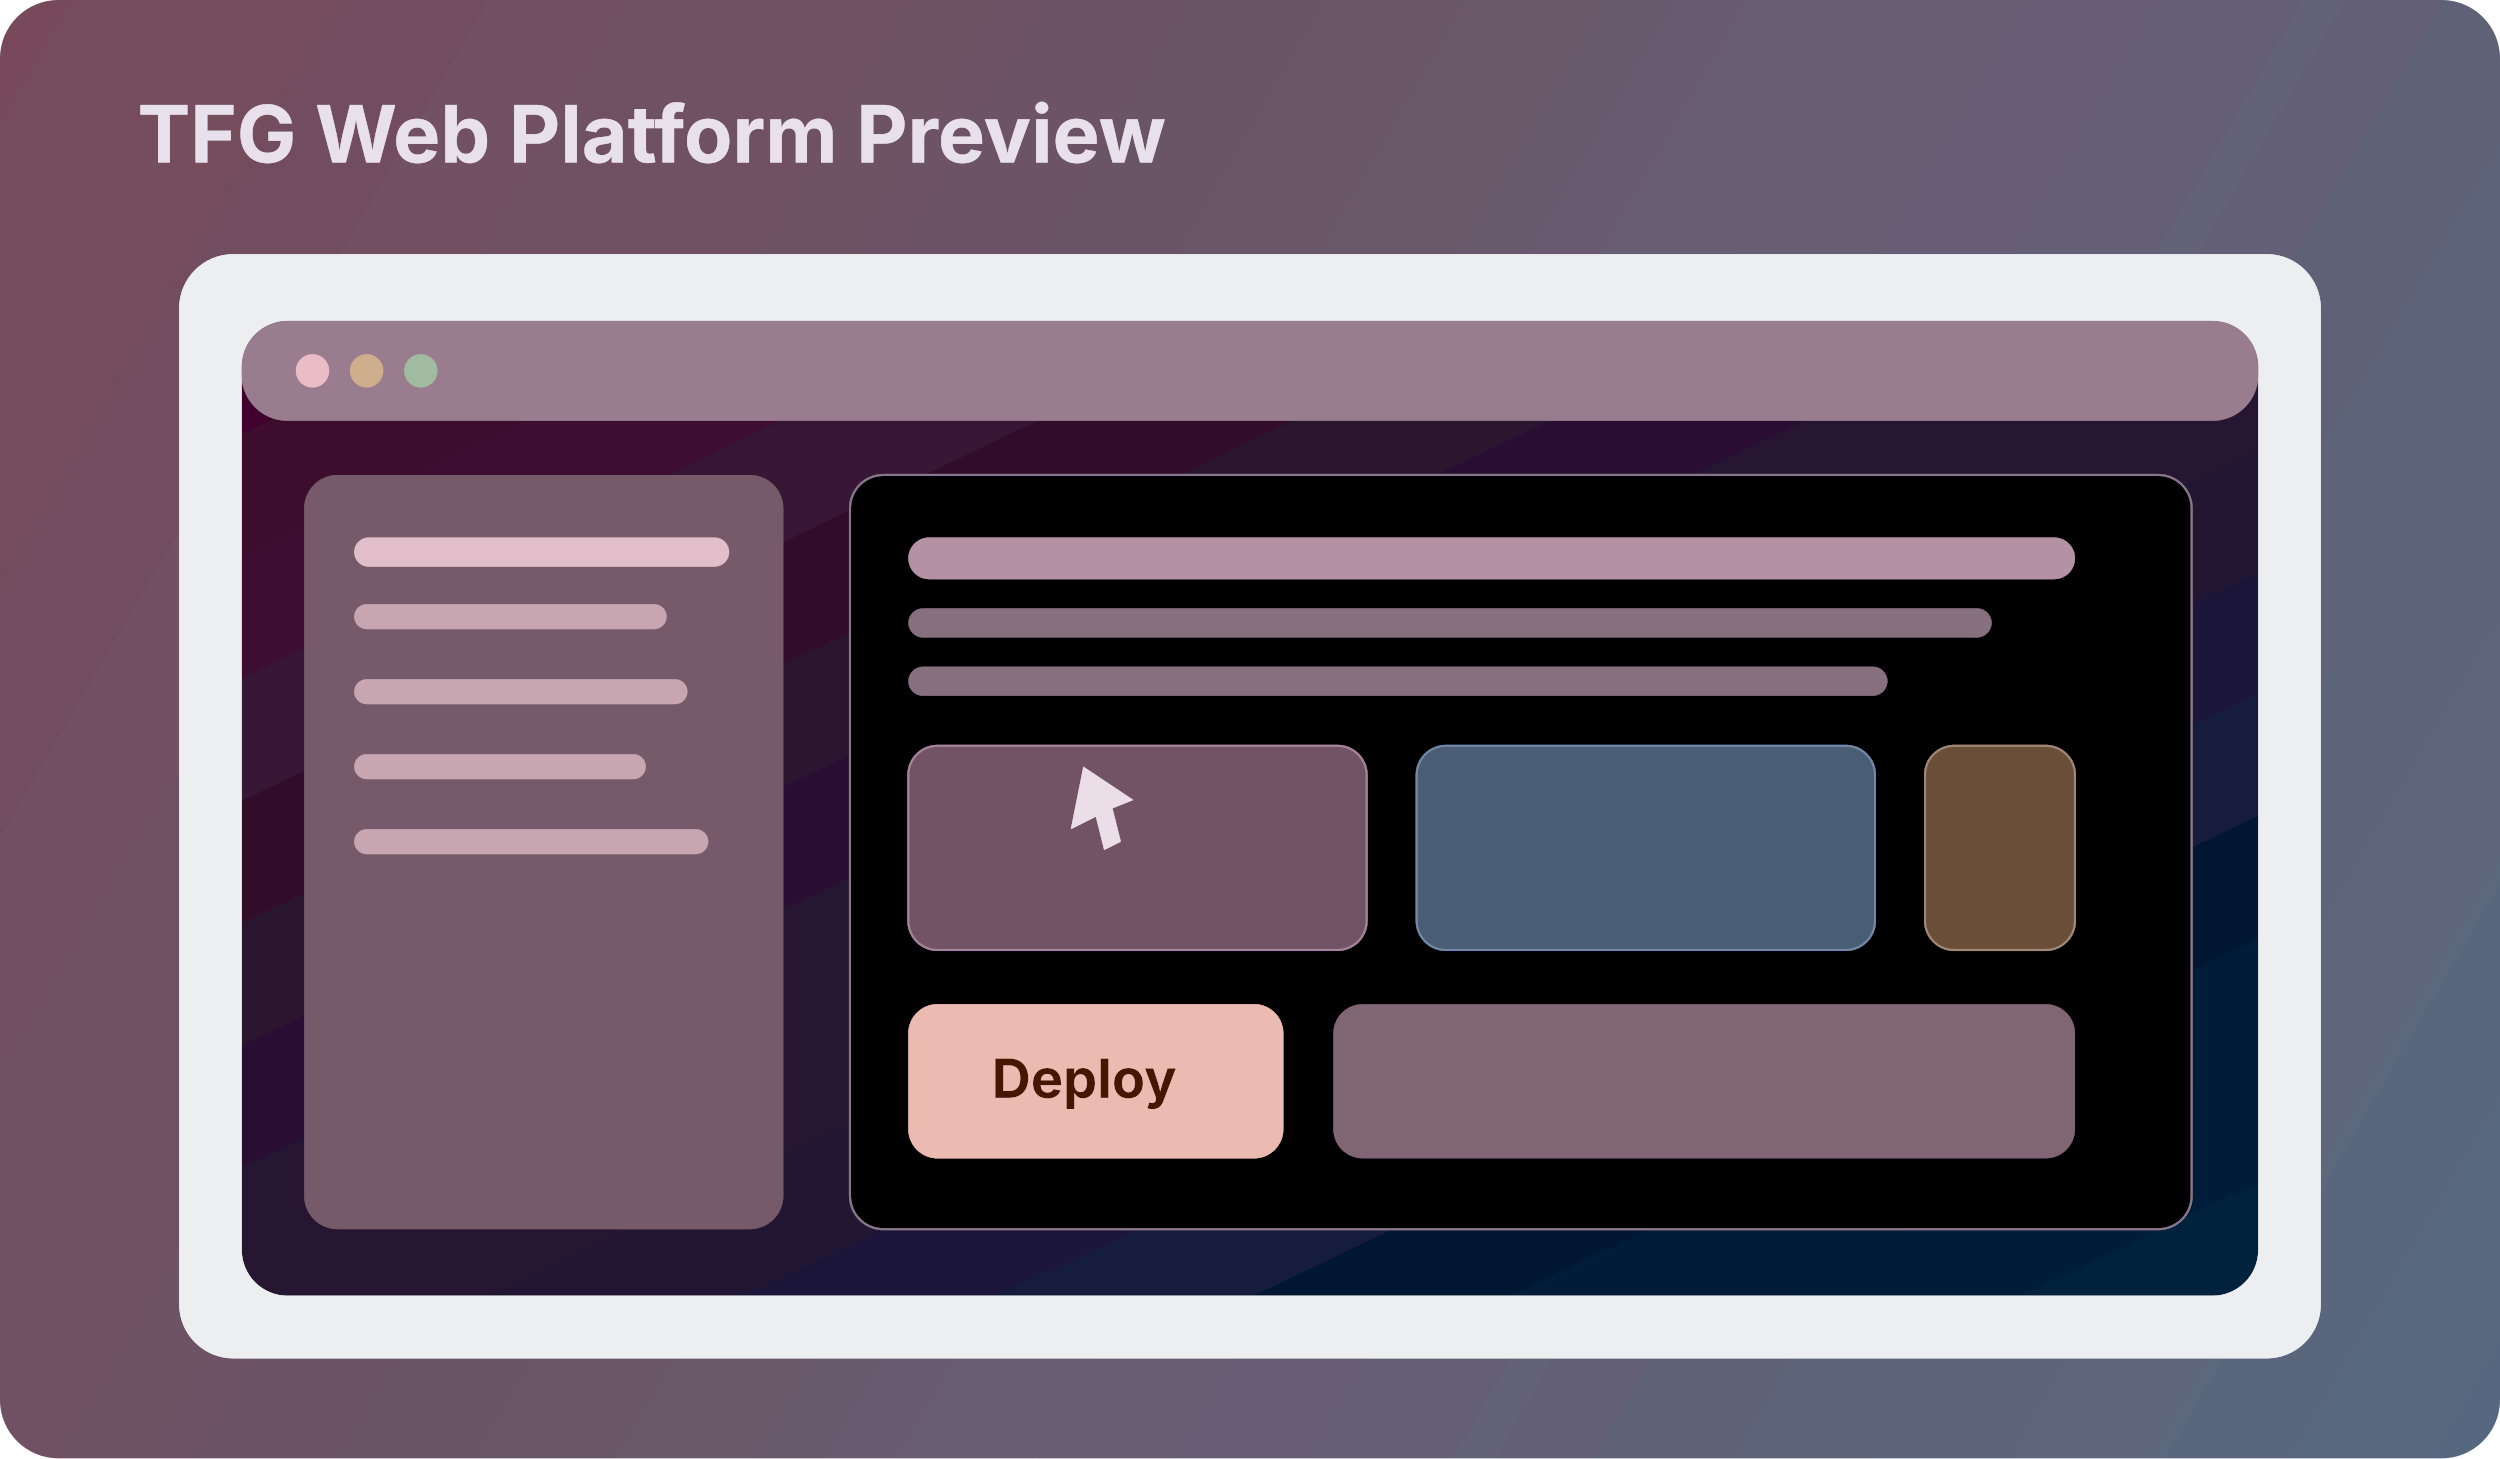
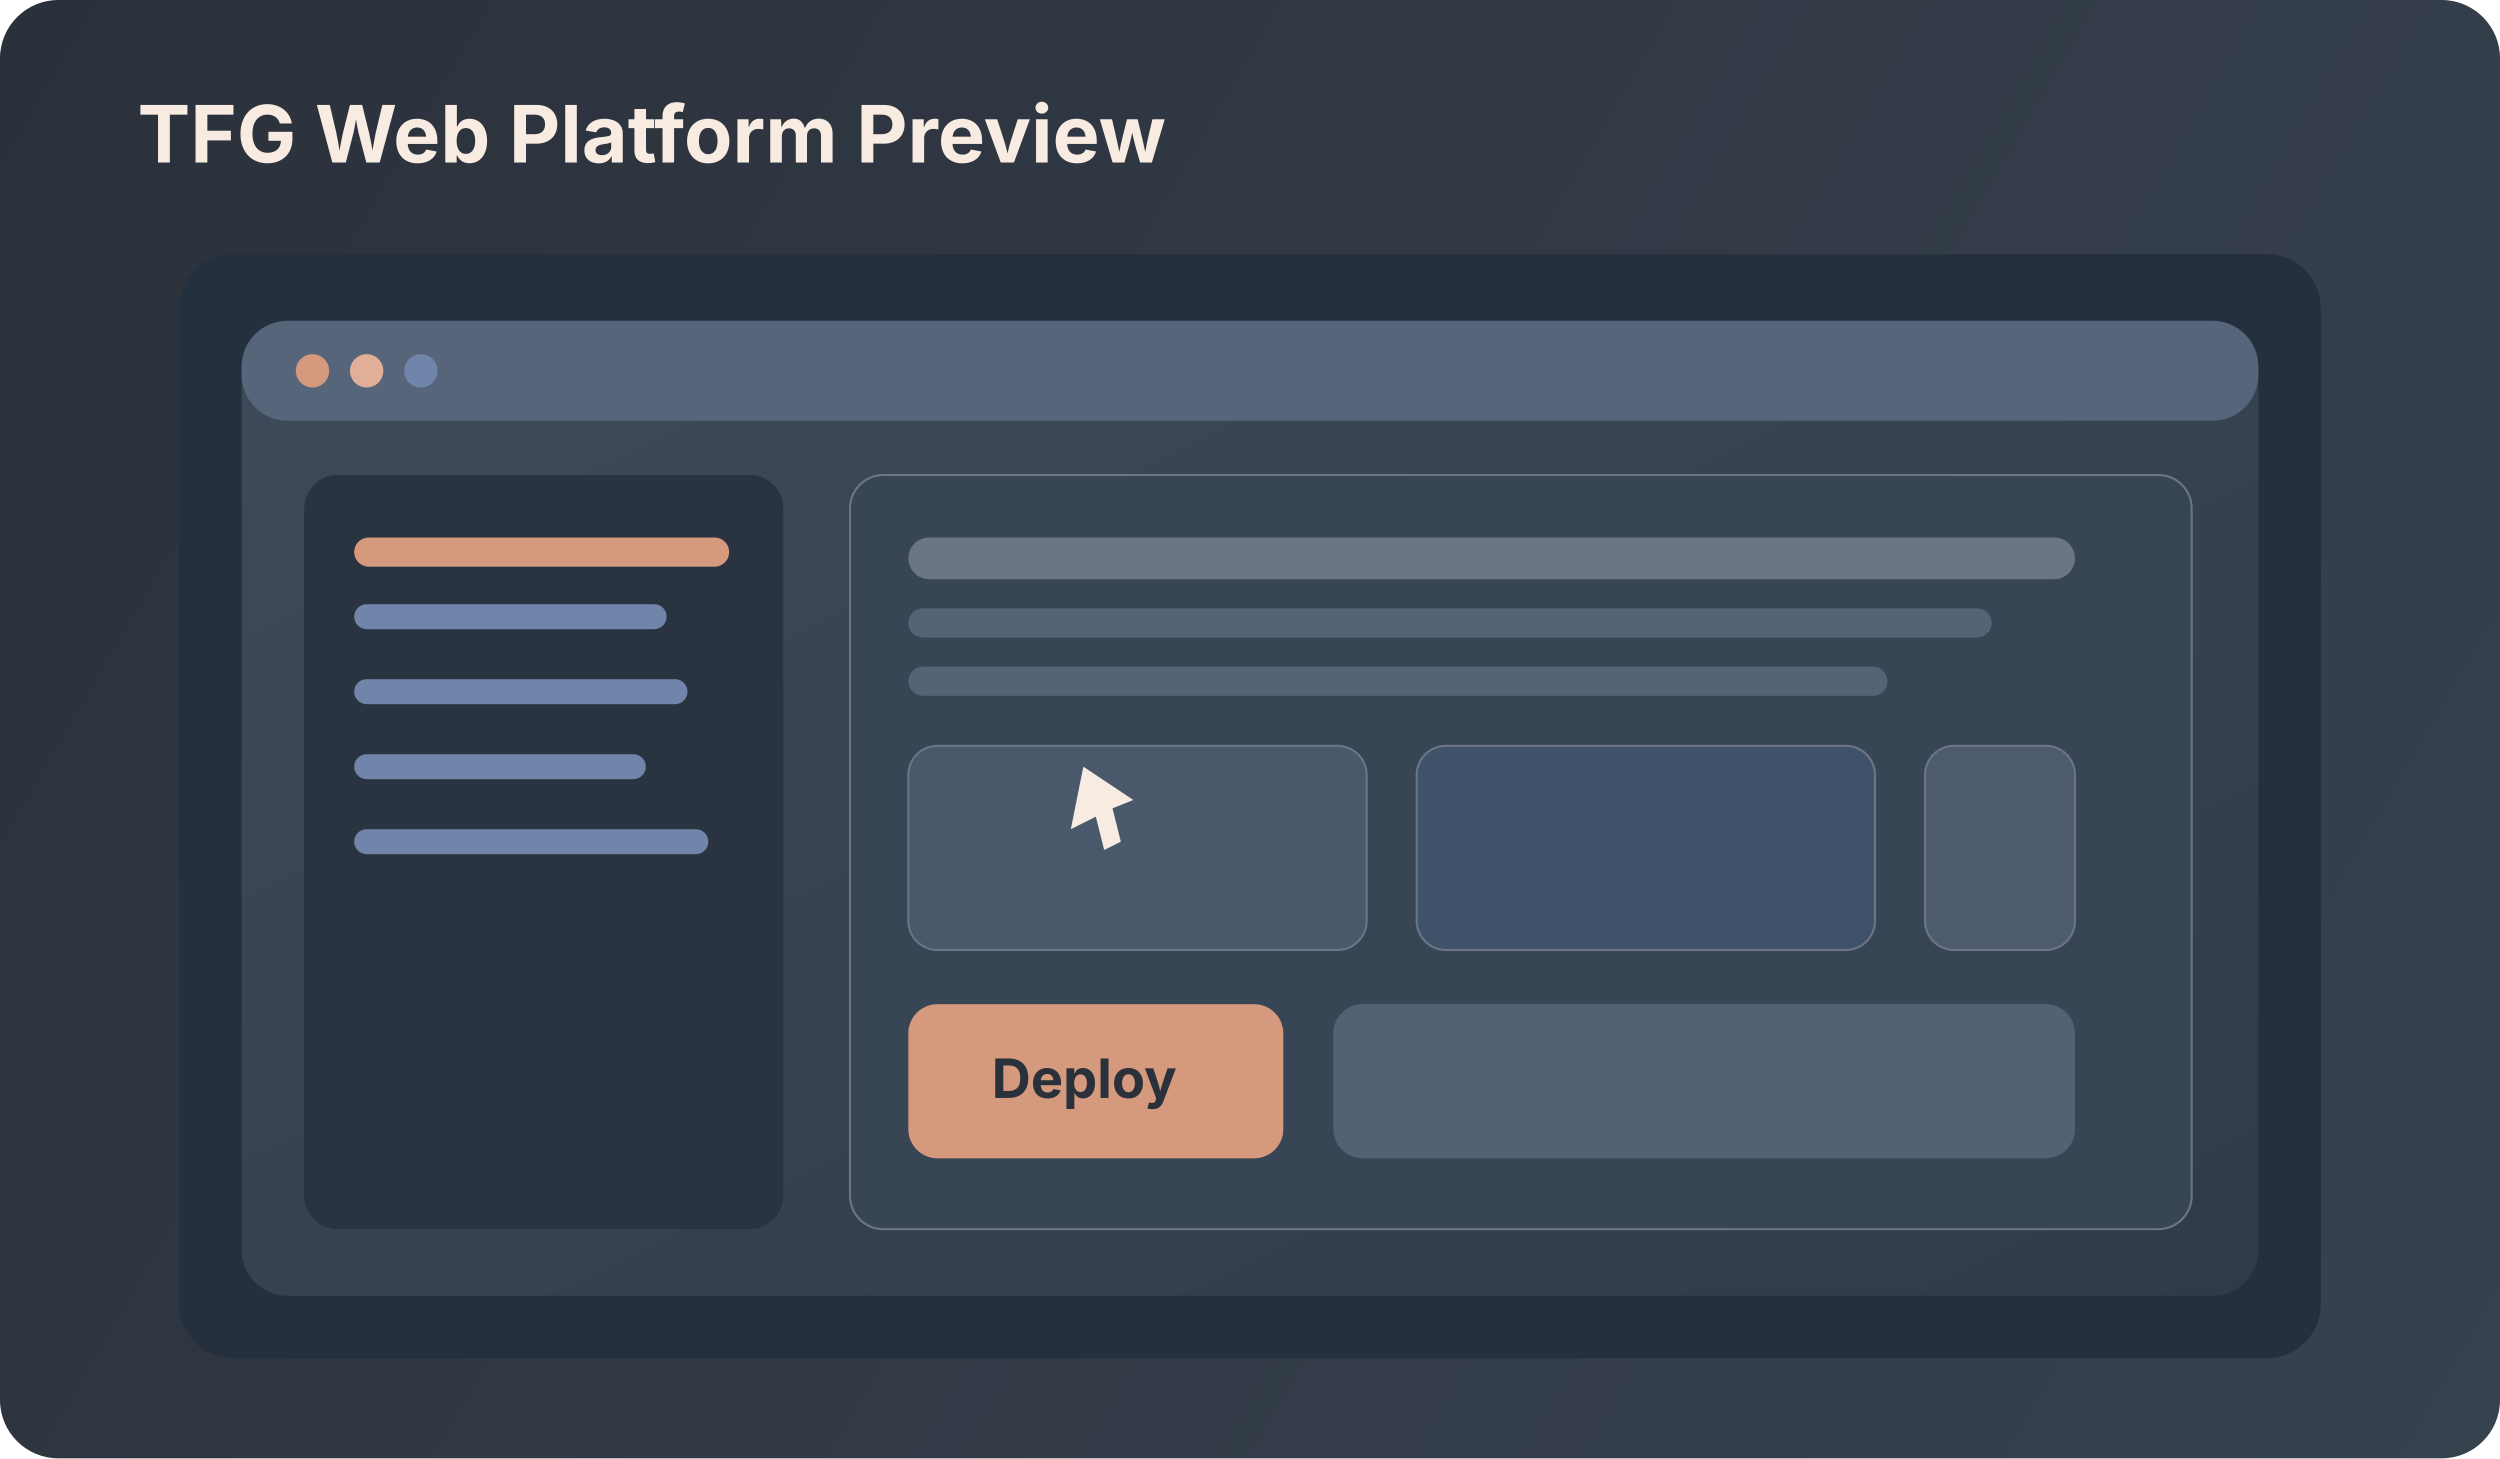
<svg xmlns="http://www.w3.org/2000/svg" width="1200" height="700" viewBox="0 0 1200 700" fill="none">
  <defs>
    <linearGradient id="bg" x1="0" y1="0" x2="1200" y2="700" gradientUnits="userSpaceOnUse">
-       <stop stop-color="#FCEBF0" />
-       <stop offset="1" stop-color="#E4EAF5" />
+       <stop stop-color="#2b313b" />
+       <stop offset="1" stop-color="#37424f" />
    </linearGradient>
    <linearGradient id="panel" x1="0" y1="0" x2="1" y2="1">
-       <stop stop-color="#FFF8FB" />
-       <stop offset="1" stop-color="#F7FAFF" />
+       <stop stop-color="#3e4a59" />
+       <stop offset="1" stop-color="#313b48" />
    </linearGradient>
  </defs>
  <style>
-     .pulse {
-       animation: pulse 1.8s ease-in-out infinite;
-       transform-origin: center;
-     }
-     .blink {
-       animation: blink 1.2s ease-in-out infinite;
-     }
-     .cursor {
-       animation: move 3.4s ease-in-out infinite;
-     }
-     @keyframes pulse {
-       0%, 100% { opacity: 0.7; }
-       50% { opacity: 1; }
-     }
-     @keyframes blink {
-       0%, 100% { opacity: 0.35; }
-       50% { opacity: 1; }
-     }
-     @keyframes move {
-       0% { transform: translate(0px, 0px); }
-       30% { transform: translate(180px, 24px); }
-       65% { transform: translate(320px, 140px); }
-       100% { transform: translate(0px, 0px); }
-     }
+     .pulse { animation: pulse 1.8s ease-in-out infinite; transform-origin: center; }
+     .blink { animation: blink 1.2s ease-in-out infinite; }
+     .cursor { animation: move 3.4s ease-in-out infinite; }
+     @keyframes pulse { 0%, 100% { opacity: 0.7; } 50% { opacity: 1; } }
+     @keyframes blink { 0%, 100% { opacity: 0.35; } 50% { opacity: 1; } }
+     @keyframes move { 0% { transform: translate(0px,0px); } 30% { transform: translate(180px,24px); } 65% { transform: translate(320px,140px); } 100% { transform: translate(0px,0px); } }
  </style>
-   <style>
-     .darkify {
-       filter: invert(1) hue-rotate(178deg) saturate(0.92) brightness(0.86) contrast(1.06);
-       transform-origin: center;
-     }
-   </style>
-   <g class="darkify">
-     <rect width="1200" height="700" rx="28" fill="url(#bg)" />
-     <text x="66" y="78" fill="#755C78" font-family="Space Grotesk, Inter, sans-serif" font-size="38" font-weight="700">TFG Web Platform Preview</text>
-     <rect x="86" y="122" width="1028" height="530" rx="26" fill="#2A3442" />
-     <rect x="116" y="154" width="968" height="468" rx="22" fill="url(#panel)" />
-     <rect x="116" y="154" width="968" height="48" rx="22" fill="#E9D7E2" />
-     <circle cx="150" cy="178" r="8" fill="#D08A95" />
-     <circle cx="176" cy="178" r="8" fill="#D6B088" />
-     <circle cx="202" cy="178" r="8" fill="#9DBF9F" />
-     <rect x="146" y="228" width="230" height="362" rx="16" fill="#F3E8EE" />
-     <rect x="408" y="228" width="644" height="362" rx="16" fill="#FDFEFF" stroke="#E7DDE7" />
-     <rect x="170" y="258" width="180" height="14" rx="7" fill="#C68EA0" />
-     <rect x="170" y="290" width="150" height="12" rx="6" fill="#D5B3C0" />
-     <rect x="170" y="326" width="160" height="12" rx="6" fill="#D5B3C0" />
-     <rect x="170" y="362" width="140" height="12" rx="6" fill="#D5B3C0" />
-     <rect x="170" y="398" width="170" height="12" rx="6" fill="#D5B3C0" />
-     <rect x="436" y="258" width="560" height="20" rx="10" fill="#E3C4D2" />
-     <rect x="436" y="292" width="520" height="14" rx="7" fill="#EDE0E7" />
-     <rect x="436" y="320" width="470" height="14" rx="7" fill="#EDE0E7" />
-     <rect x="436" y="358" width="220" height="98" rx="14" fill="#F6EAF0" stroke="#E6D0DB" />
-     <rect x="680" y="358" width="220" height="98" rx="14" fill="#E8EEF8" stroke="#D0DBEE" />
-     <rect x="924" y="358" width="72" height="98" rx="14" fill="#F7EEE8" stroke="#E6D4C8" />
-     <rect class="pulse" x="436" y="482" width="180" height="74" rx="14" fill="#D48E77" />
-     <text x="476" y="527" fill="#FFF8F6" font-family="Space Grotesk, Inter, sans-serif" font-size="26" font-weight="700">Deploy</text>
-     <rect class="blink" x="640" y="482" width="356" height="74" rx="14" fill="#F2E4EA" />
-     <g class="cursor" transform="translate(520 368)">
-       <path d="M0 0L24 16L14 20L18 36L10 40L6 24L-6 30L0 0Z" fill="#855E76" />
-     </g>
+   <rect width="1200" height="700" rx="28" fill="url(#bg)" />
+   <text x="66" y="78" fill="#f8ebe2" font-family="Space Grotesk, Inter, sans-serif" font-size="38" font-weight="700">TFG Web Platform Preview</text>
+   <rect x="86" y="122" width="1028" height="530" rx="26" fill="#24303d" />
+   <rect x="116" y="154" width="968" height="468" rx="22" fill="url(#panel)" />
+   <rect x="116" y="154" width="968" height="48" rx="22" fill="#56657a" />
+   <circle cx="150" cy="178" r="8" fill="#d59a7d" />
+   <circle cx="176" cy="178" r="8" fill="#e1af97" />
+   <circle cx="202" cy="178" r="8" fill="#7085a9" />
+   <rect x="146" y="228" width="230" height="362" rx="16" fill="#2a3440" />
+   <rect x="408" y="228" width="644" height="362" rx="16" fill="#384554" stroke="#6a7685" />
+   <rect x="170" y="258" width="180" height="14" rx="7" fill="#d59a7d" />
+   <rect x="170" y="290" width="150" height="12" rx="6" fill="#7085a9" />
+   <rect x="170" y="326" width="160" height="12" rx="6" fill="#7085a9" />
+   <rect x="170" y="362" width="140" height="12" rx="6" fill="#7085a9" />
+   <rect x="170" y="398" width="170" height="12" rx="6" fill="#7085a9" />
+   <rect x="436" y="258" width="560" height="20" rx="10" fill="#6a7685" />
+   <rect x="436" y="292" width="520" height="14" rx="7" fill="#556375" />
+   <rect x="436" y="320" width="470" height="14" rx="7" fill="#556375" />
+   <rect x="436" y="358" width="220" height="98" rx="14" fill="#49586b" stroke="#6a7685" />
+   <rect x="680" y="358" width="220" height="98" rx="14" fill="#3f5269" stroke="#6a7685" />
+   <rect x="924" y="358" width="72" height="98" rx="14" fill="#4e5b6d" stroke="#6a7685" />
+   <rect class="pulse" x="436" y="482" width="180" height="74" rx="14" fill="#d59a7d" />
+   <text x="476" y="527" fill="#2b313b" font-family="Space Grotesk, Inter, sans-serif" font-size="26" font-weight="700">Deploy</text>
+   <rect class="blink" x="640" y="482" width="356" height="74" rx="14" fill="#546173" />
+   <g class="cursor" transform="translate(520 368)">
+     <path d="M0 0L24 16L14 20L18 36L10 40L6 24L-6 30L0 0Z" fill="#f8ebe2" />
  </g>
</svg>
